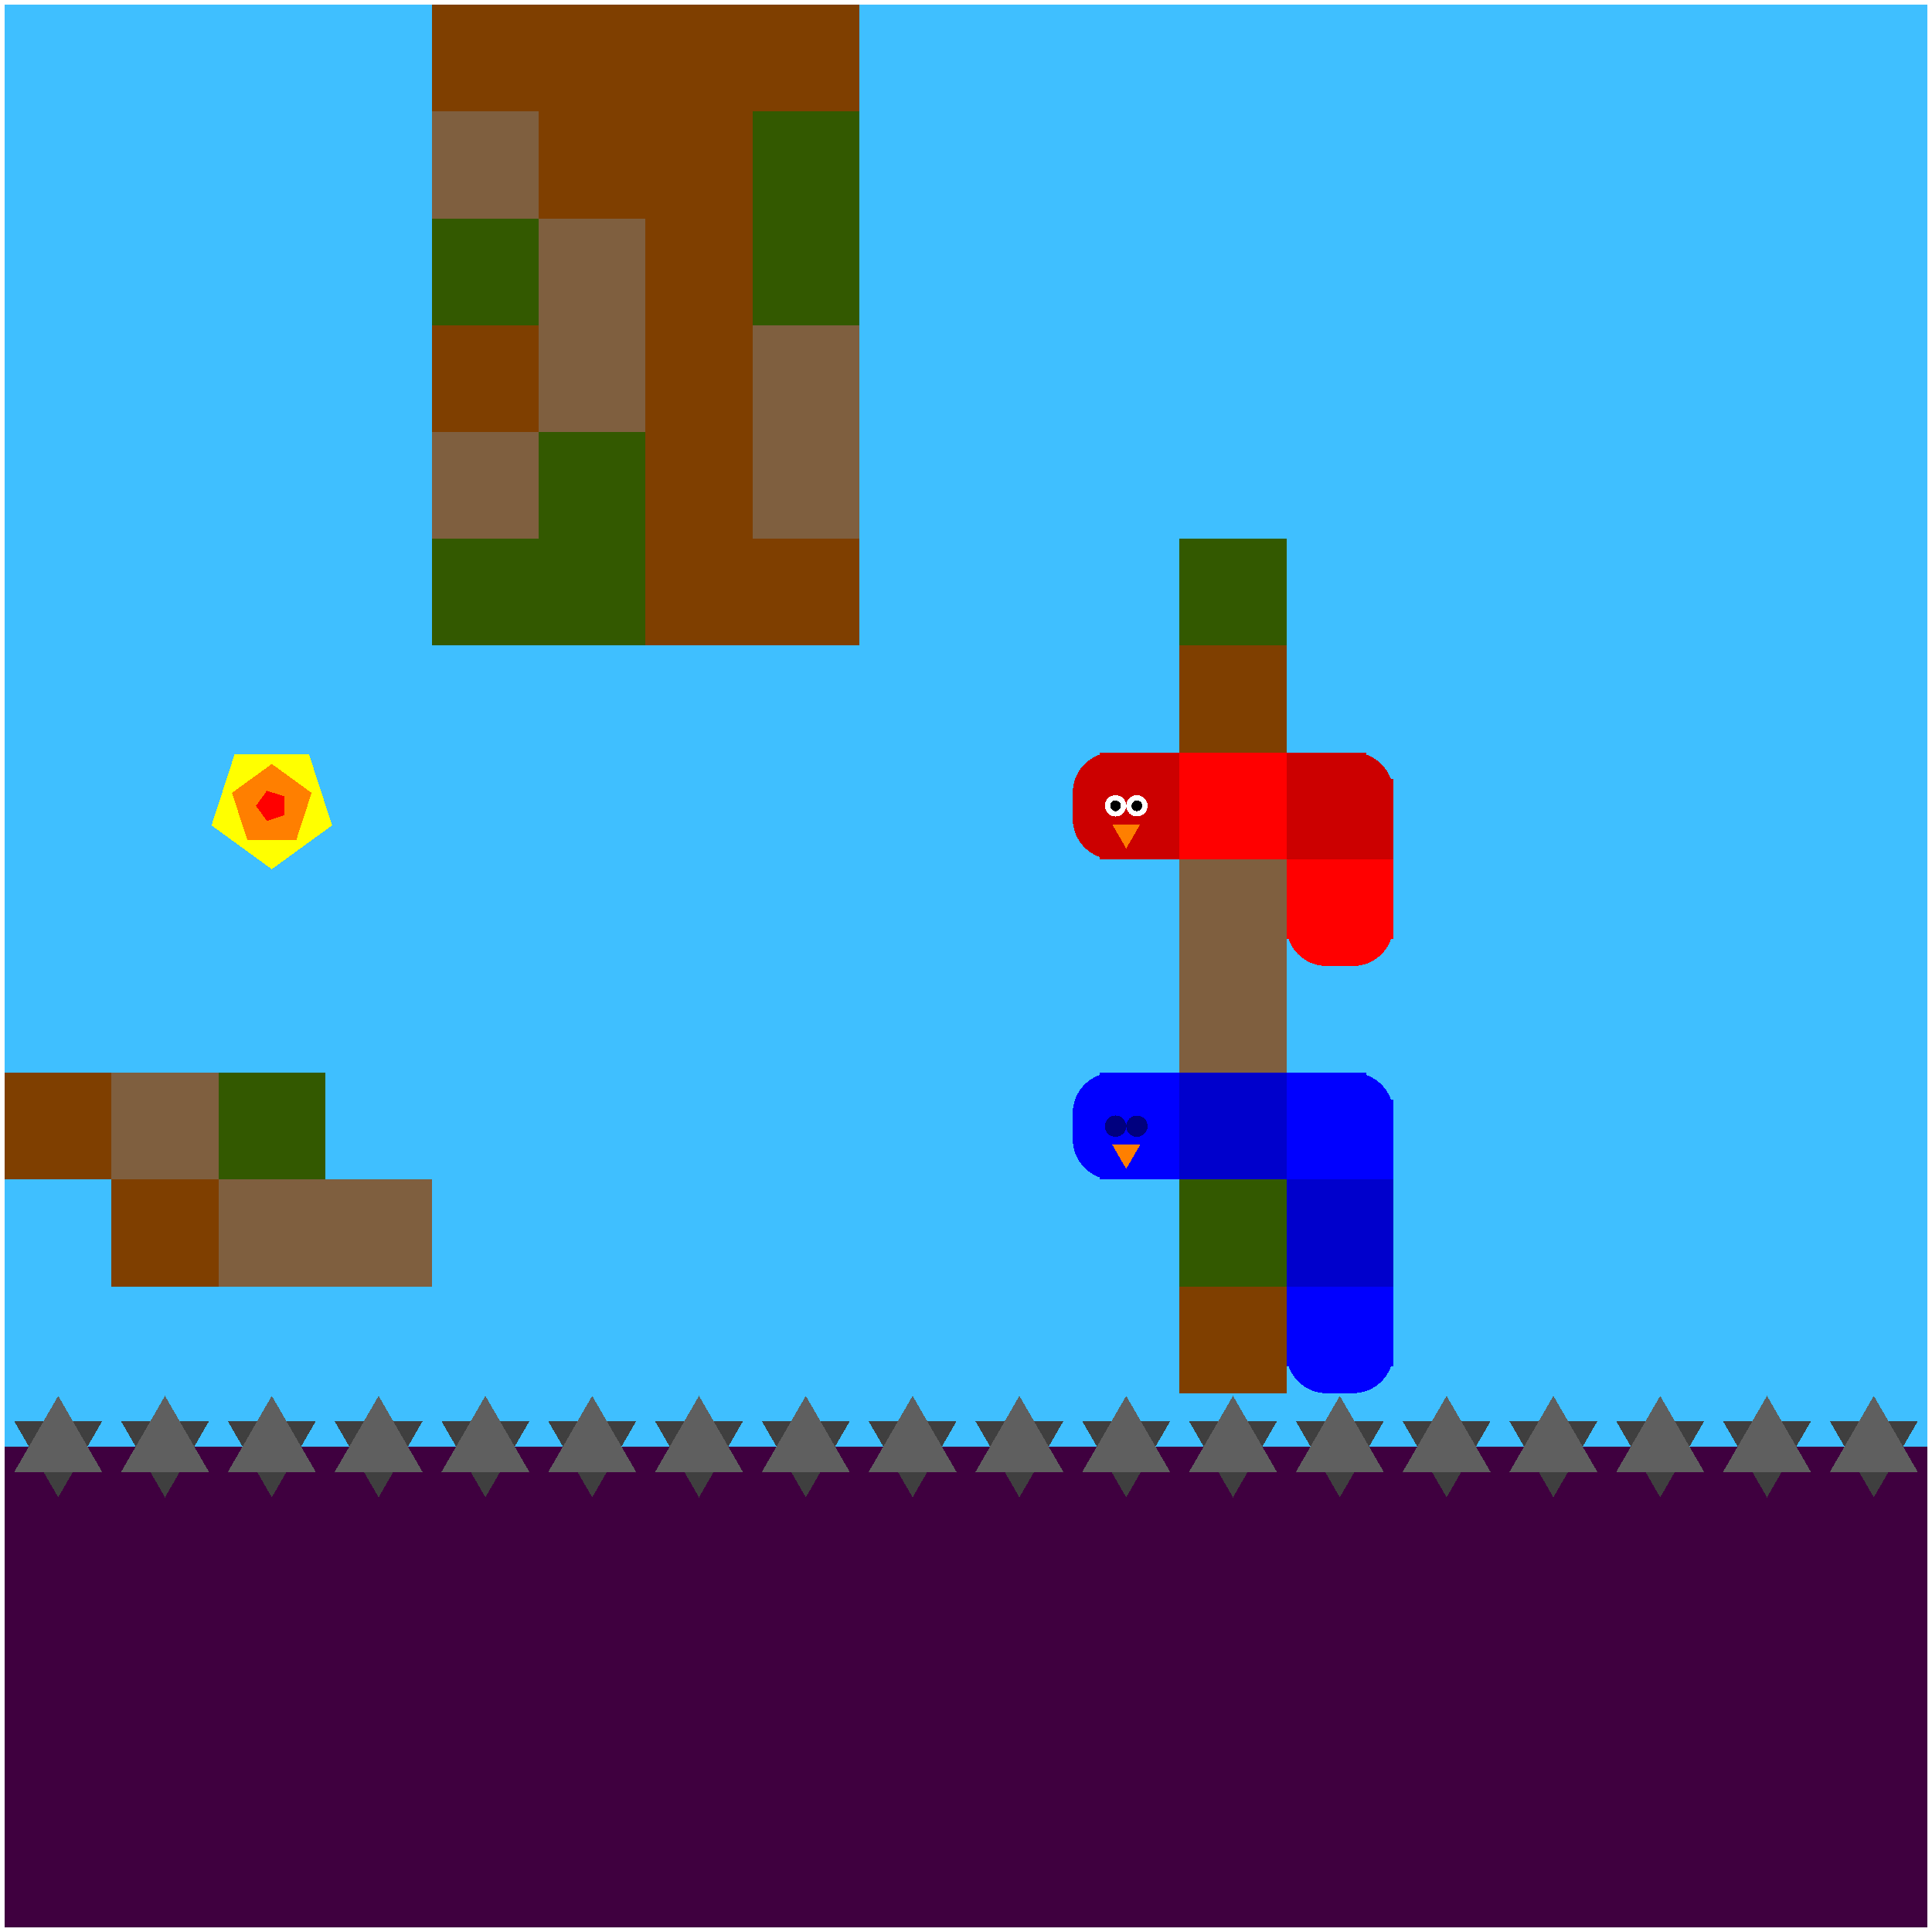
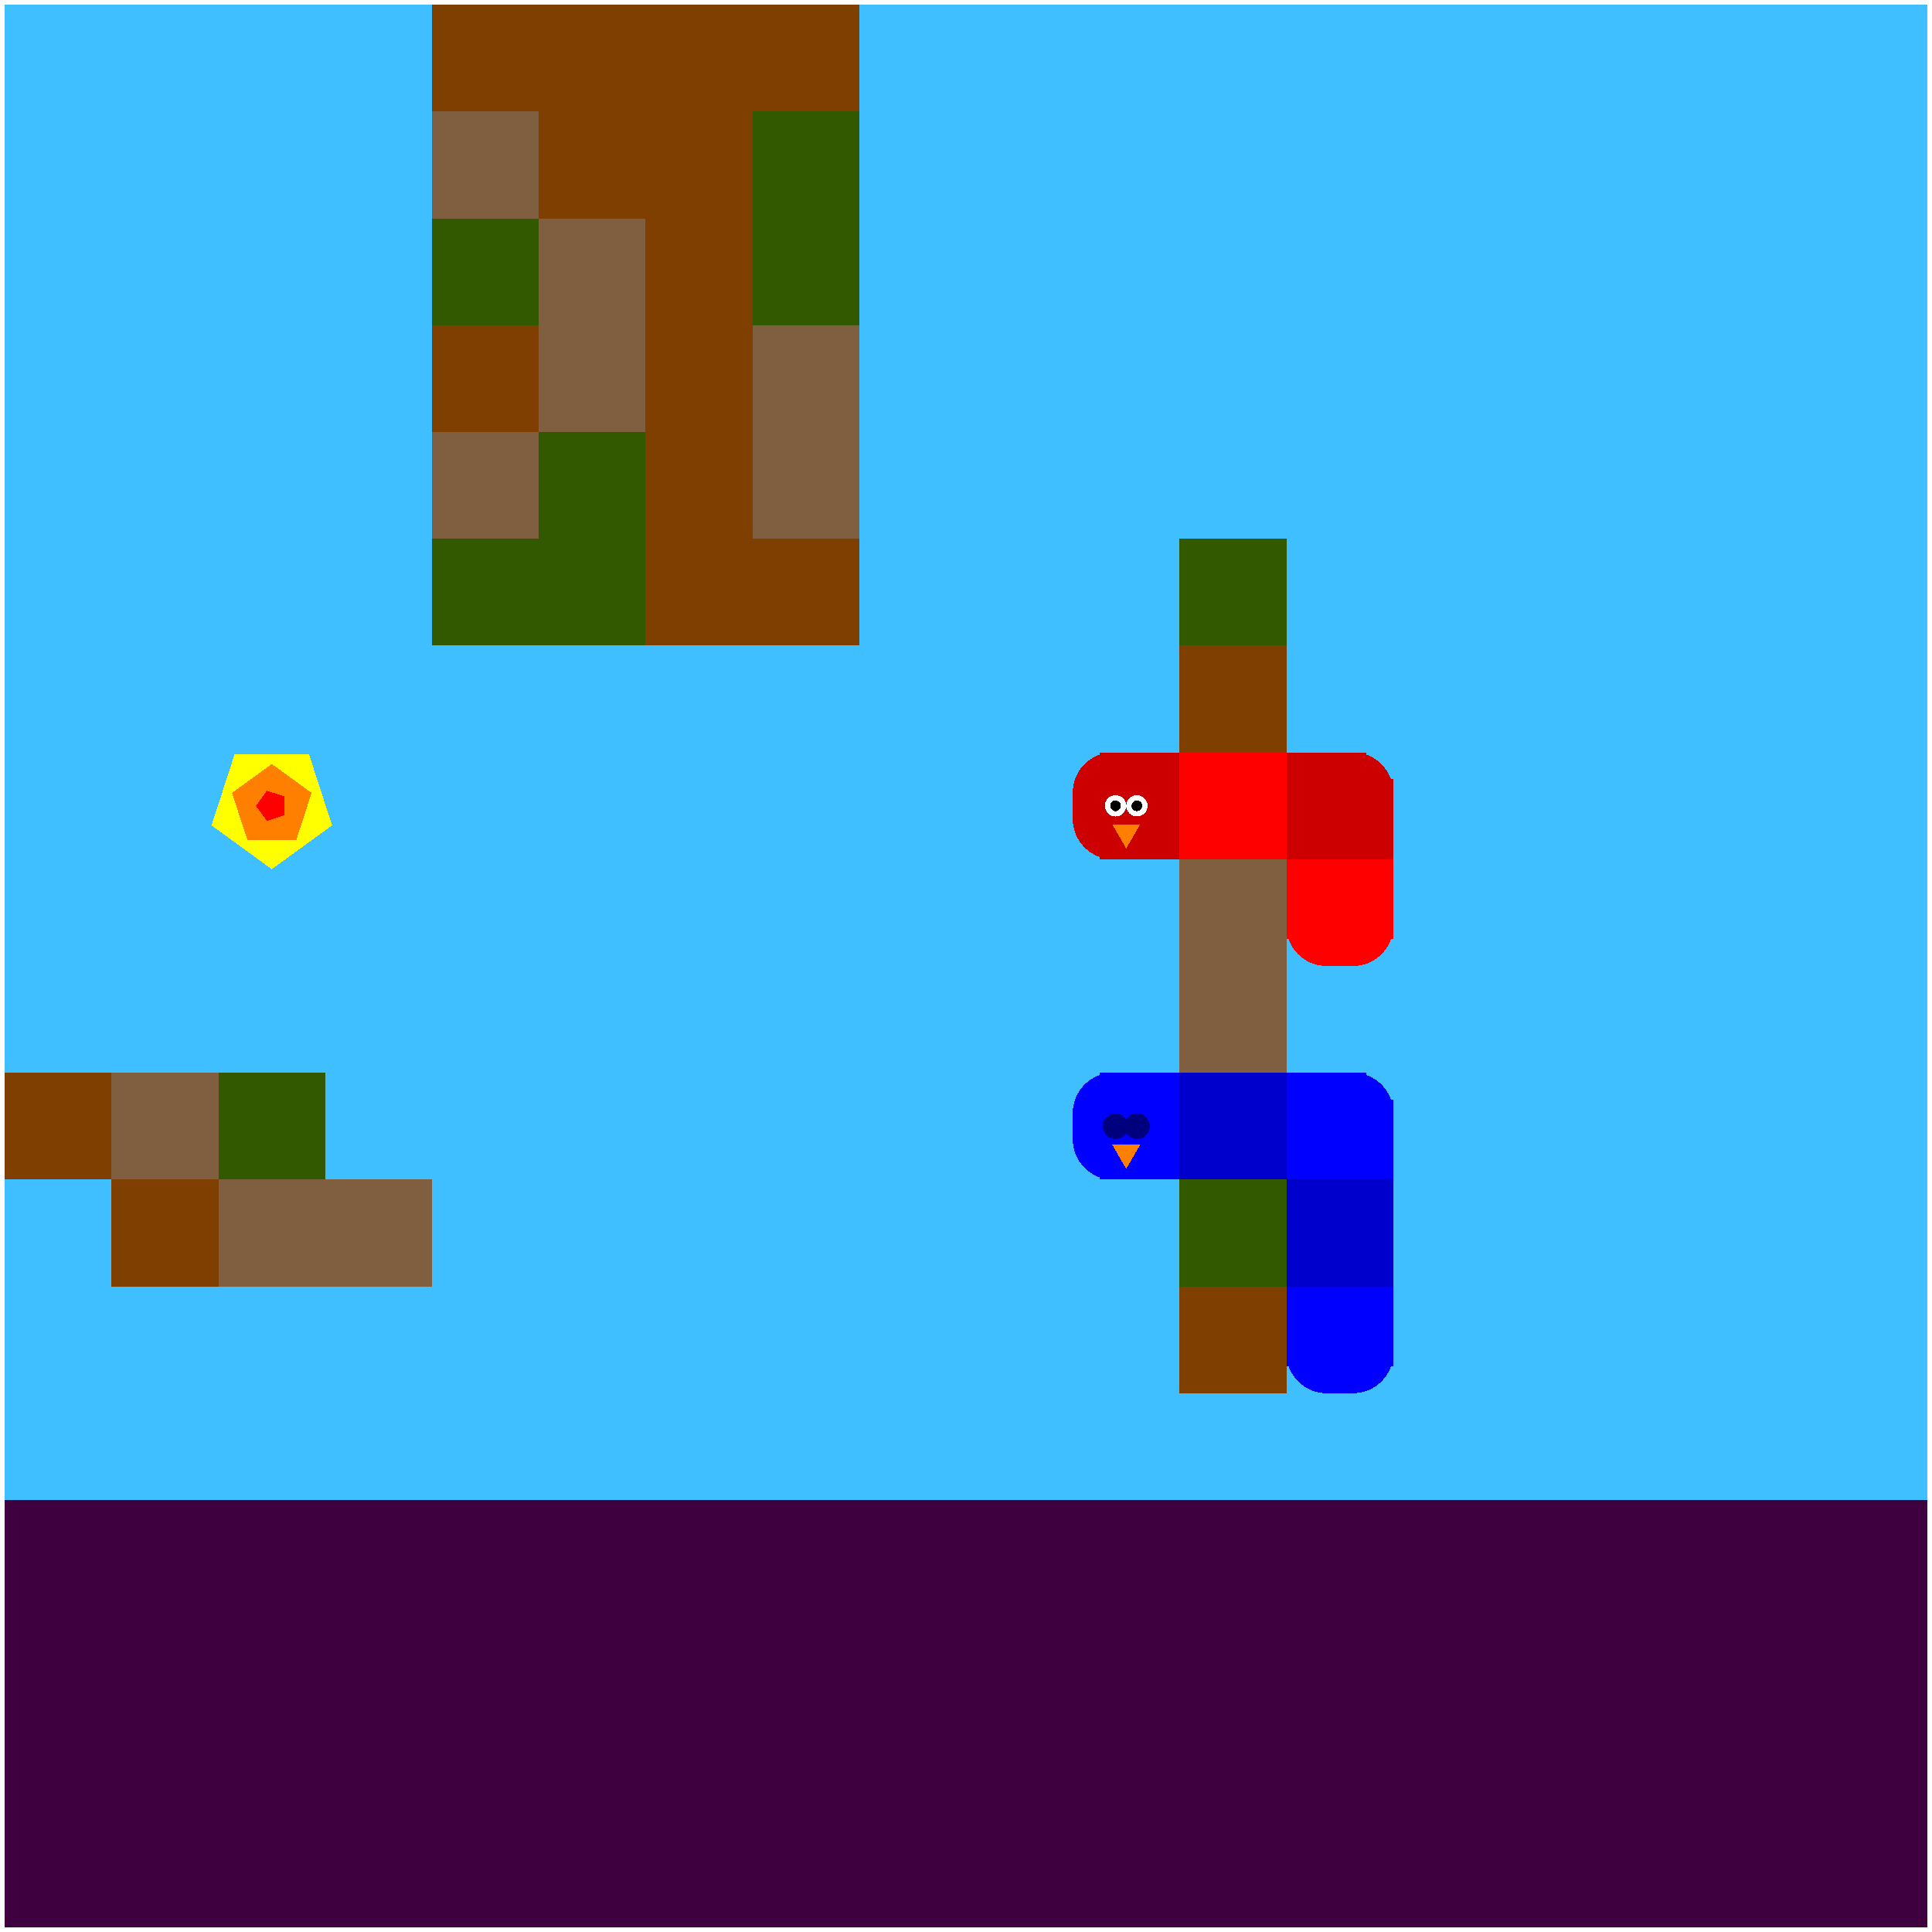
<svg xmlns="http://www.w3.org/2000/svg" version="1.1" width="403" height="403" viewBox="-1 -1 402 402" preserveAspectRatio="none" shape-rendering="crispEdges">
-   <rect x="0" y="0" width="400" height="300" style="fill:rgb(63,191,255);" />
-   <rect x="0" y="300" width="400" height="100" style="fill:rgb(63,0,63);" />
+   <rect x="0" y="0" width="400" height="400" style="fill:rgb(63,191,255);" />
+   <rect x="0" y="311.111" width="400" height="88.889" style="fill:rgb(63,0,63);" />
  <rect x="0" y="222.222" width="22.222" height="22.222" style="fill:rgb(127,63,0);" />
-   <polygon points="11.111,310.556 20.252,294.722 1.97,294.722 11.111,310.556 " style="fill:rgb(63,63,63)" />
-   <polygon points="20.252,305.278 11.111,289.444 1.97,305.278 20.252,305.278 " style="fill:rgb(95,95,95)" />
  <rect x="22.222" y="222.222" width="22.222" height="22.222" style="fill:rgb(127,95,63);" />
  <rect x="22.222" y="244.444" width="22.222" height="22.222" style="fill:rgb(127,63,0);" />
-   <polygon points="33.333,310.556 42.475,294.722 24.192,294.722 33.333,310.556 " style="fill:rgb(63,63,63)" />
-   <polygon points="42.475,305.278 33.333,289.444 24.192,305.278 42.475,305.278 " style="fill:rgb(95,95,95)" />
-   <polygon points="55.556,177.222 65.594,169.929 61.76,158.127 49.351,158.127 45.517,169.929 55.556,177.222 " style="fill:rgb(255,255,0)" />
-   <polygon points="59.65,172.303 62.181,164.514 55.556,159.7 48.93,164.514 51.461,172.303 59.65,172.303 " style="fill:rgb(255,127,0)" />
-   <polygon points="57.69,168.218 57.69,165.116 54.74,164.157 52.917,166.667 54.74,169.176 57.69,168.218 " style="fill:rgb(255,0,0)" />
  <rect x="44.444" y="222.222" width="22.222" height="22.222" style="fill:rgb(51,89,0);" />
-   <rect x="44.444" y="244.444" width="22.222" height="22.222" style="fill:rgb(127,95,63);" />
-   <polygon points="55.556,310.556 64.697,294.722 46.414,294.722 55.556,310.556 " style="fill:rgb(63,63,63)" />
-   <polygon points="64.697,305.278 55.556,289.444 46.414,305.278 64.697,305.278 " style="fill:rgb(95,95,95)" />
-   <rect x="66.667" y="244.444" width="22.222" height="22.222" style="fill:rgb(127,95,63);" />
-   <polygon points="77.778,310.556 86.919,294.722 68.636,294.722 77.778,310.556 " style="fill:rgb(63,63,63)" />
-   <polygon points="86.919,305.278 77.778,289.444 68.636,305.278 86.919,305.278 " style="fill:rgb(95,95,95)" />
+   <g style="fill:rgb(127,95,63);">
+     <rect x="44.444" y="244.444" width="22.222" height="22.222" />
+     <rect x="66.667" y="244.444" width="22.222" height="22.222" />
+   </g>
  <rect x="88.889" y="0" width="22.222" height="22.222" style="fill:rgb(127,63,0);" />
  <rect x="88.889" y="22.222" width="22.222" height="22.222" style="fill:rgb(127,95,63);" />
  <rect x="88.889" y="44.444" width="22.222" height="22.222" style="fill:rgb(51,89,0);" />
  <rect x="88.889" y="66.667" width="22.222" height="22.222" style="fill:rgb(127,63,0);" />
  <rect x="88.889" y="88.889" width="22.222" height="22.222" style="fill:rgb(127,95,63);" />
  <rect x="88.889" y="111.111" width="22.222" height="22.222" style="fill:rgb(51,89,0);" />
-   <polygon points="100,310.556 109.141,294.722 90.859,294.722 100,310.556 " style="fill:rgb(63,63,63)" />
-   <polygon points="109.141,305.278 100,289.444 90.859,305.278 109.141,305.278 " style="fill:rgb(95,95,95)" />
  <g style="fill:rgb(127,63,0);">
    <rect x="111.111" y="0" width="22.222" height="22.222" />
    <rect x="111.111" y="22.222" width="22.222" height="22.222" />
  </g>
  <g style="fill:rgb(127,95,63);">
    <rect x="111.111" y="44.444" width="22.222" height="22.222" />
    <rect x="111.111" y="66.667" width="22.222" height="22.222" />
  </g>
  <g style="fill:rgb(51,89,0);">
    <rect x="111.111" y="88.889" width="22.222" height="22.222" />
    <rect x="111.111" y="111.111" width="22.222" height="22.222" />
  </g>
-   <polygon points="122.222,310.556 131.364,294.722 113.081,294.722 122.222,310.556 " style="fill:rgb(63,63,63)" />
-   <polygon points="131.364,305.278 122.222,289.444 113.081,305.278 131.364,305.278 " style="fill:rgb(95,95,95)" />
  <g style="fill:rgb(127,63,0);">
    <rect x="133.333" y="0" width="22.222" height="22.222" />
    <rect x="133.333" y="22.222" width="22.222" height="22.222" />
    <rect x="133.333" y="44.444" width="22.222" height="22.222" />
    <rect x="133.333" y="66.667" width="22.222" height="22.222" />
    <rect x="133.333" y="88.889" width="22.222" height="22.222" />
    <rect x="133.333" y="111.111" width="22.222" height="22.222" />
+     <rect x="155.556" y="0" width="22.222" height="22.222" />
  </g>
-   <polygon points="144.444,310.556 153.586,294.722 135.303,294.722 144.444,310.556 " style="fill:rgb(63,63,63)" />
-   <polygon points="153.586,305.278 144.444,289.444 135.303,305.278 153.586,305.278 " style="fill:rgb(95,95,95)" />
-   <rect x="155.556" y="0" width="22.222" height="22.222" style="fill:rgb(127,63,0);" />
  <g style="fill:rgb(51,89,0);">
    <rect x="155.556" y="22.222" width="22.222" height="22.222" />
    <rect x="155.556" y="44.444" width="22.222" height="22.222" />
  </g>
  <g style="fill:rgb(127,95,63);">
    <rect x="155.556" y="66.667" width="22.222" height="22.222" />
    <rect x="155.556" y="88.889" width="22.222" height="22.222" />
  </g>
  <rect x="155.556" y="111.111" width="22.222" height="22.222" style="fill:rgb(127,63,0);" />
-   <polygon points="166.667,310.556 175.808,294.722 157.525,294.722 166.667,310.556 " style="fill:rgb(63,63,63)" />
-   <polygon points="175.808,305.278 166.667,289.444 157.525,305.278 175.808,305.278 " style="fill:rgb(95,95,95)" />
-   <polygon points="188.889,310.556 198.03,294.722 179.748,294.722 188.889,310.556 " style="fill:rgb(63,63,63)" />
-   <polygon points="198.03,305.278 188.889,289.444 179.748,305.278 198.03,305.278 " style="fill:rgb(95,95,95)" />
-   <polygon points="211.111,310.556 220.252,294.722 201.97,294.722 211.111,310.556 " style="fill:rgb(63,63,63)" />
-   <polygon points="220.252,305.278 211.111,289.444 201.97,305.278 220.252,305.278 " style="fill:rgb(95,95,95)" />
-   <polygon points="233.333,310.556 242.475,294.722 224.192,294.722 233.333,310.556 " style="fill:rgb(63,63,63)" />
-   <polygon points="242.475,305.278 233.333,289.444 224.192,305.278 242.475,305.278 " style="fill:rgb(95,95,95)" />
  <rect x="244.444" y="111.111" width="22.222" height="22.222" style="fill:rgb(51,89,0);" />
  <rect x="244.444" y="133.333" width="22.222" height="22.222" style="fill:rgb(127,63,0);" />
  <g style="fill:rgb(127,95,63);">
    <rect x="244.444" y="177.778" width="22.222" height="22.222" />
    <rect x="244.444" y="200" width="22.222" height="22.222" />
  </g>
  <rect x="244.444" y="244.444" width="22.222" height="22.222" style="fill:rgb(51,89,0);" />
  <rect x="244.444" y="266.667" width="22.222" height="22.222" style="fill:rgb(127,63,0);" />
-   <polygon points="255.556,310.556 264.697,294.722 246.414,294.722 255.556,310.556 " style="fill:rgb(63,63,63)" />
-   <polygon points="264.697,305.278 255.556,289.444 246.414,305.278 264.697,305.278 " style="fill:rgb(95,95,95)" />
-   <polygon points="277.778,310.556 286.919,294.722 268.636,294.722 277.778,310.556 " style="fill:rgb(63,63,63)" />
-   <polygon points="286.919,305.278 277.778,289.444 268.636,305.278 286.919,305.278 " style="fill:rgb(95,95,95)" />
-   <polygon points="300,310.556 309.141,294.722 290.859,294.722 300,310.556 " style="fill:rgb(63,63,63)" />
-   <polygon points="309.141,305.278 300,289.444 290.859,305.278 309.141,305.278 " style="fill:rgb(95,95,95)" />
-   <polygon points="322.222,310.556 331.364,294.722 313.081,294.722 322.222,310.556 " style="fill:rgb(63,63,63)" />
-   <polygon points="331.364,305.278 322.222,289.444 313.081,305.278 331.364,305.278 " style="fill:rgb(95,95,95)" />
-   <polygon points="344.444,310.556 353.586,294.722 335.303,294.722 344.444,310.556 " style="fill:rgb(63,63,63)" />
-   <polygon points="353.586,305.278 344.444,289.444 335.303,305.278 353.586,305.278 " style="fill:rgb(95,95,95)" />
-   <polygon points="366.667,310.556 375.808,294.722 357.525,294.722 366.667,310.556 " style="fill:rgb(63,63,63)" />
-   <polygon points="375.808,305.278 366.667,289.444 357.525,305.278 375.808,305.278 " style="fill:rgb(95,95,95)" />
-   <polygon points="388.889,310.556 398.03,294.722 379.748,294.722 388.889,310.556 " style="fill:rgb(63,63,63)" />
-   <polygon points="398.03,305.278 388.889,289.444 379.748,305.278 398.03,305.278 " style="fill:rgb(95,95,95)" />
-   <polygon points="55.556,179.861 68.104,170.744 63.311,155.992 47.8,155.992 43.007,170.744 55.556,179.861 " style="fill:rgb(255,255,0)" />
-   <polygon points="60.674,173.712 63.838,163.976 55.556,157.958 47.273,163.976 50.437,173.712 60.674,173.712 " style="fill:rgb(255,127,0)" />
-   <polygon points="58.224,168.606 58.224,164.728 54.536,163.53 52.257,166.667 54.536,169.804 58.224,168.606 " style="fill:rgb(255,0,0)" />
-   <g style="fill:rgb(204,0,0);">
-     <rect x="222.222" y="163.889" width="22.222" height="5.556" />
-     <rect x="230.556" y="155.556" width="5.556" height="22.222" />
-   </g>
-   <circle cx="230.556" cy="163.889" r="8.333" style="fill:rgb(204,0,0);stroke-width:1" />
-   <circle cx="230.556" cy="169.444" r="8.333" style="fill:rgb(204,0,0);stroke-width:1" />
-   <g style="fill:rgb(204,0,0);">
-     <rect x="227.778" y="155.556" width="16.667" height="16.667" />
-     <rect x="227.778" y="161.111" width="16.667" height="16.667" />
-   </g>
-   <circle cx="235.556" cy="166.667" r="2.222" style="fill:rgb(255,255,255);stroke-width:1" />
-   <circle cx="235.556" cy="166.667" r="1.111" style="fill:rgb(0,0,0);stroke-width:1" />
-   <circle cx="231.111" cy="166.667" r="2.222" style="fill:rgb(255,255,255);stroke-width:1" />
-   <circle cx="231.111" cy="166.667" r="1.111" style="fill:rgb(0,0,0);stroke-width:1" />
-   <polygon points="230.447,170.556 233.333,175.556 236.22,170.556 230.447,170.556 " style="fill:rgb(255,127,0)" />
  <g style="fill:rgb(255,0,0);">
    <rect x="244.444" y="163.889" width="22.222" height="5.556" />
    <rect x="252.778" y="155.556" width="5.556" height="22.222" />
    <rect x="244.444" y="155.556" width="16.667" height="16.667" />
    <rect x="244.444" y="161.111" width="16.667" height="16.667" />
    <rect x="250" y="155.556" width="16.667" height="16.667" />
    <rect x="250" y="161.111" width="16.667" height="16.667" />
  </g>
  <g style="fill:rgb(204,0,0);">
    <rect x="266.667" y="163.889" width="22.222" height="5.556" />
    <rect x="275" y="155.556" width="5.556" height="22.222" />
    <rect x="266.667" y="155.556" width="16.667" height="16.667" />
    <rect x="266.667" y="161.111" width="16.667" height="16.667" />
  </g>
  <circle cx="280.556" cy="163.889" r="8.333" style="fill:rgb(204,0,0);stroke-width:1" />
  <rect x="272.222" y="161.111" width="16.667" height="16.667" style="fill:rgb(204,0,0);" />
  <g style="fill:rgb(255,0,0);">
    <rect x="266.667" y="186.111" width="22.222" height="5.556" />
    <rect x="275" y="177.778" width="5.556" height="22.222" />
    <rect x="266.667" y="177.778" width="16.667" height="16.667" />
  </g>
  <circle cx="275" cy="191.667" r="8.333" style="fill:rgb(255,0,0);stroke-width:1" />
  <rect x="272.222" y="177.778" width="16.667" height="16.667" style="fill:rgb(255,0,0);" />
  <circle cx="280.556" cy="191.667" r="8.333" style="fill:rgb(255,0,0);stroke-width:1" />
-   <g style="fill:rgb(0,0,255);">
-     <rect x="222.222" y="230.556" width="22.222" height="5.556" />
-     <rect x="230.556" y="222.222" width="5.556" height="22.222" />
+   <g style="fill:rgb(204,0,0);">
+     <rect x="222.222" y="163.889" width="22.222" height="5.556" />
+     <rect x="230.556" y="155.556" width="5.556" height="22.222" />
  </g>
-   <circle cx="230.556" cy="230.556" r="8.333" style="fill:rgb(0,0,255);stroke-width:1" />
-   <circle cx="230.556" cy="236.111" r="8.333" style="fill:rgb(0,0,255);stroke-width:1" />
-   <g style="fill:rgb(0,0,255);">
-     <rect x="227.778" y="222.222" width="16.667" height="16.667" />
-     <rect x="227.778" y="227.778" width="16.667" height="16.667" />
+   <circle cx="230.556" cy="163.889" r="8.333" style="fill:rgb(204,0,0);stroke-width:1" />
+   <circle cx="230.556" cy="169.444" r="8.333" style="fill:rgb(204,0,0);stroke-width:1" />
+   <g style="fill:rgb(204,0,0);">
+     <rect x="227.778" y="155.556" width="16.667" height="16.667" />
+     <rect x="227.778" y="161.111" width="16.667" height="16.667" />
  </g>
-   <circle cx="235.556" cy="233.333" r="2.222" style="fill:rgb(0,0,127);stroke-width:1" />
-   <circle cx="231.111" cy="233.333" r="2.222" style="fill:rgb(0,0,127);stroke-width:1" />
-   <polygon points="230.447,237.222 233.333,242.222 236.22,237.222 230.447,237.222 " style="fill:rgb(255,127,0)" />
+   <circle cx="235.556" cy="166.667" r="2.222" style="fill:rgb(255,255,255);stroke-width:1" />
+   <circle cx="231.111" cy="166.667" r="2.222" style="fill:rgb(255,255,255);stroke-width:1" />
+   <circle cx="235.556" cy="166.667" r="1.111" style="fill:rgb(0,0,0);stroke-width:1" />
+   <circle cx="231.111" cy="166.667" r="1.111" style="fill:rgb(0,0,0);stroke-width:1" />
+   <polygon points="230.447,170.556 233.333,175.556 236.22,170.556 230.447,170.556 " style="fill:rgb(255,127,0)" />
  <g style="fill:rgb(0,0,204);">
    <rect x="244.444" y="230.556" width="22.222" height="5.556" />
    <rect x="252.778" y="222.222" width="5.556" height="22.222" />
    <rect x="244.444" y="222.222" width="16.667" height="16.667" />
    <rect x="244.444" y="227.778" width="16.667" height="16.667" />
    <rect x="250" y="222.222" width="16.667" height="16.667" />
    <rect x="250" y="227.778" width="16.667" height="16.667" />
  </g>
  <g style="fill:rgb(0,0,255);">
    <rect x="266.667" y="230.556" width="22.222" height="5.556" />
    <rect x="275" y="222.222" width="5.556" height="22.222" />
    <rect x="266.667" y="222.222" width="16.667" height="16.667" />
    <rect x="266.667" y="227.778" width="16.667" height="16.667" />
  </g>
  <circle cx="280.556" cy="230.556" r="8.333" style="fill:rgb(0,0,255);stroke-width:1" />
  <rect x="272.222" y="227.778" width="16.667" height="16.667" style="fill:rgb(0,0,255);" />
  <g style="fill:rgb(0,0,204);">
    <rect x="266.667" y="252.778" width="22.222" height="5.556" />
    <rect x="275" y="244.444" width="5.556" height="22.222" />
    <rect x="266.667" y="244.444" width="16.667" height="16.667" />
    <rect x="266.667" y="250" width="16.667" height="16.667" />
    <rect x="272.222" y="244.444" width="16.667" height="16.667" />
    <rect x="272.222" y="250" width="16.667" height="16.667" />
  </g>
  <g style="fill:rgb(0,0,255);">
    <rect x="266.667" y="275" width="22.222" height="5.556" />
    <rect x="275" y="266.667" width="5.556" height="22.222" />
    <rect x="266.667" y="266.667" width="16.667" height="16.667" />
  </g>
  <circle cx="275" cy="280.556" r="8.333" style="fill:rgb(0,0,255);stroke-width:1" />
  <rect x="272.222" y="266.667" width="16.667" height="16.667" style="fill:rgb(0,0,255);" />
  <circle cx="280.556" cy="280.556" r="8.333" style="fill:rgb(0,0,255);stroke-width:1" />
+   <g style="fill:rgb(0,0,255);">
+     <rect x="222.222" y="230.556" width="22.222" height="5.556" />
+     <rect x="230.556" y="222.222" width="5.556" height="22.222" />
+   </g>
+   <circle cx="230.556" cy="230.556" r="8.333" style="fill:rgb(0,0,255);stroke-width:1" />
+   <circle cx="230.556" cy="236.111" r="8.333" style="fill:rgb(0,0,255);stroke-width:1" />
+   <g style="fill:rgb(0,0,255);">
+     <rect x="227.778" y="222.222" width="16.667" height="16.667" />
+     <rect x="227.778" y="227.778" width="16.667" height="16.667" />
+   </g>
+   <circle cx="235.556" cy="233.333" r="2.667" style="fill:rgb(0,0,127);stroke-width:1" />
+   <circle cx="231.111" cy="233.333" r="2.667" style="fill:rgb(0,0,127);stroke-width:1" />
+   <polygon points="230.447,237.222 233.333,242.222 236.22,237.222 230.447,237.222 " style="fill:rgb(255,127,0)" />
+   <polygon points="55.556,179.861 68.104,170.744 63.311,155.992 47.8,155.992 43.007,170.744 55.556,179.861 " style="fill:rgb(255,255,0)" />
+   <polygon points="60.674,173.712 63.838,163.976 55.556,157.958 47.273,163.976 50.437,173.712 60.674,173.712 " style="fill:rgb(255,127,0)" />
+   <polygon points="58.224,168.606 58.224,164.728 54.536,163.53 52.257,166.667 54.536,169.804 58.224,168.606 " style="fill:rgb(255,0,0)" />
</svg>
